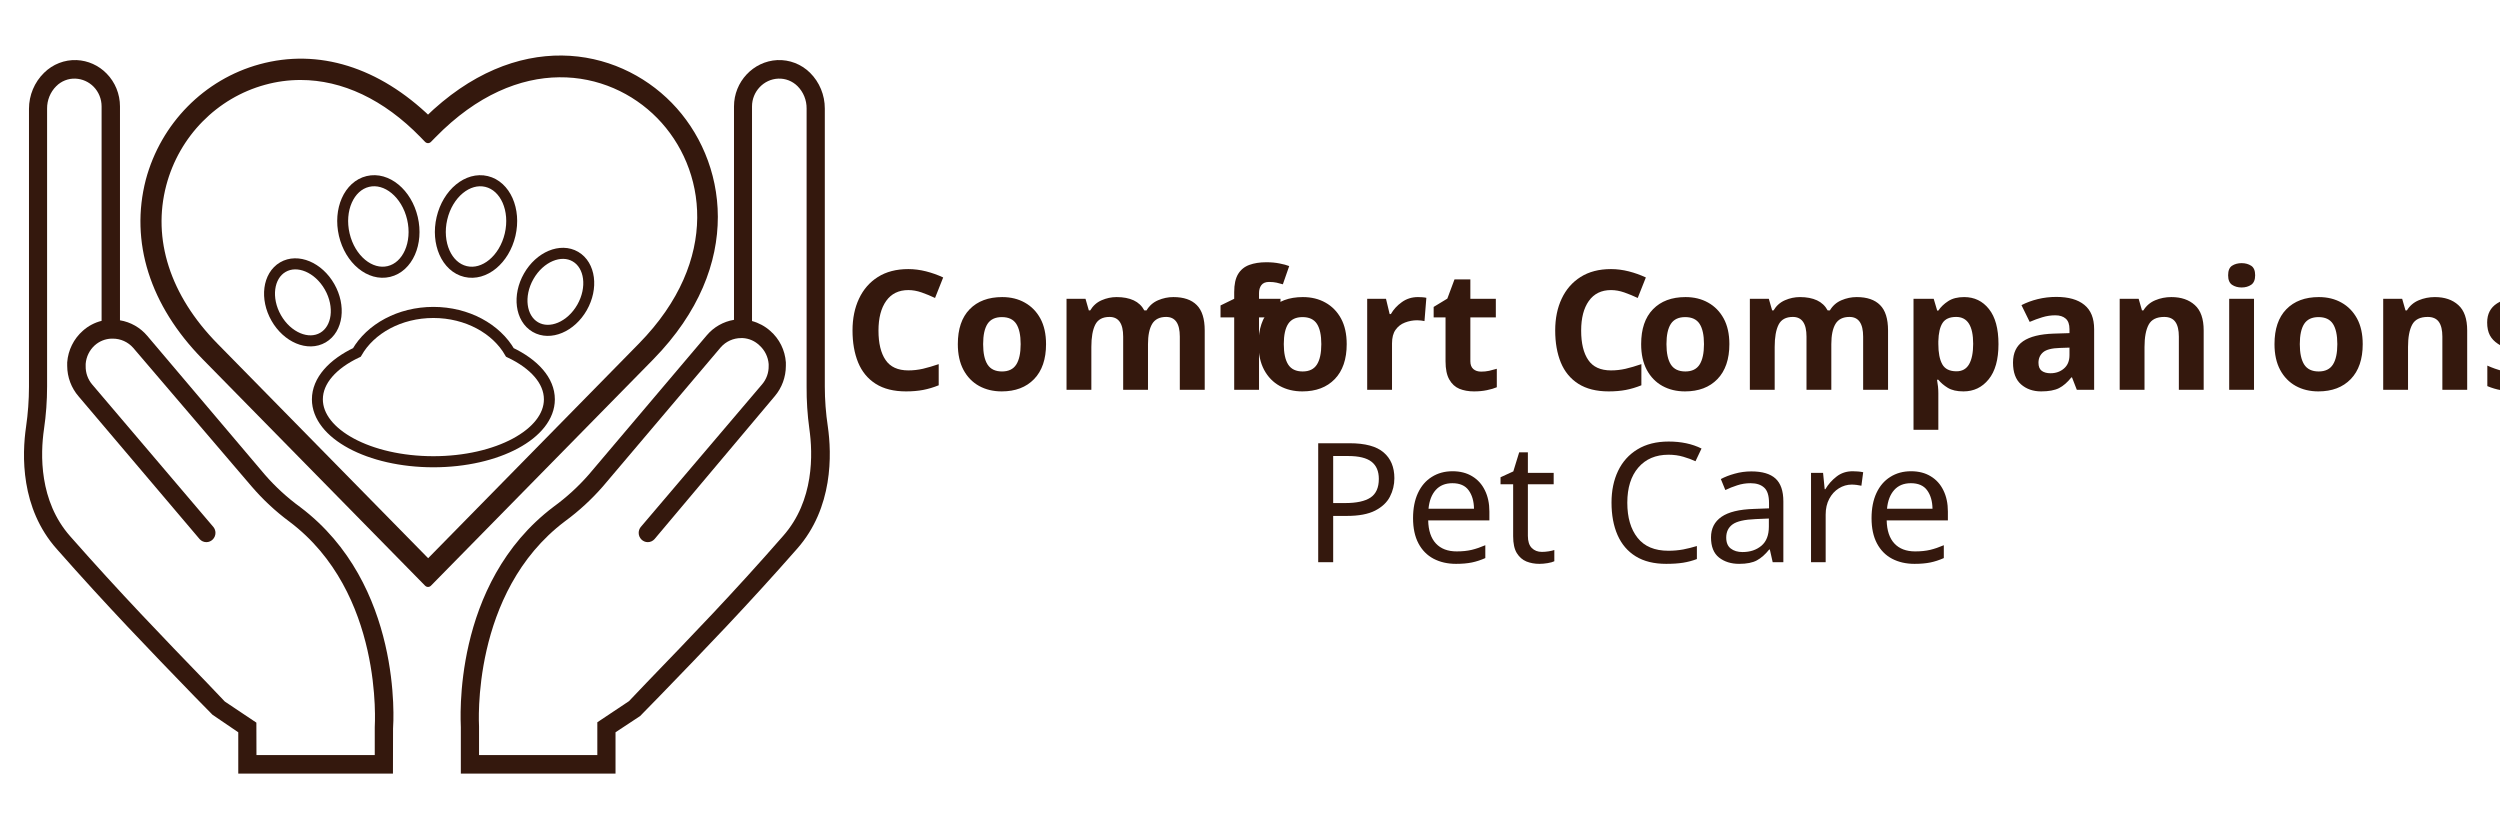
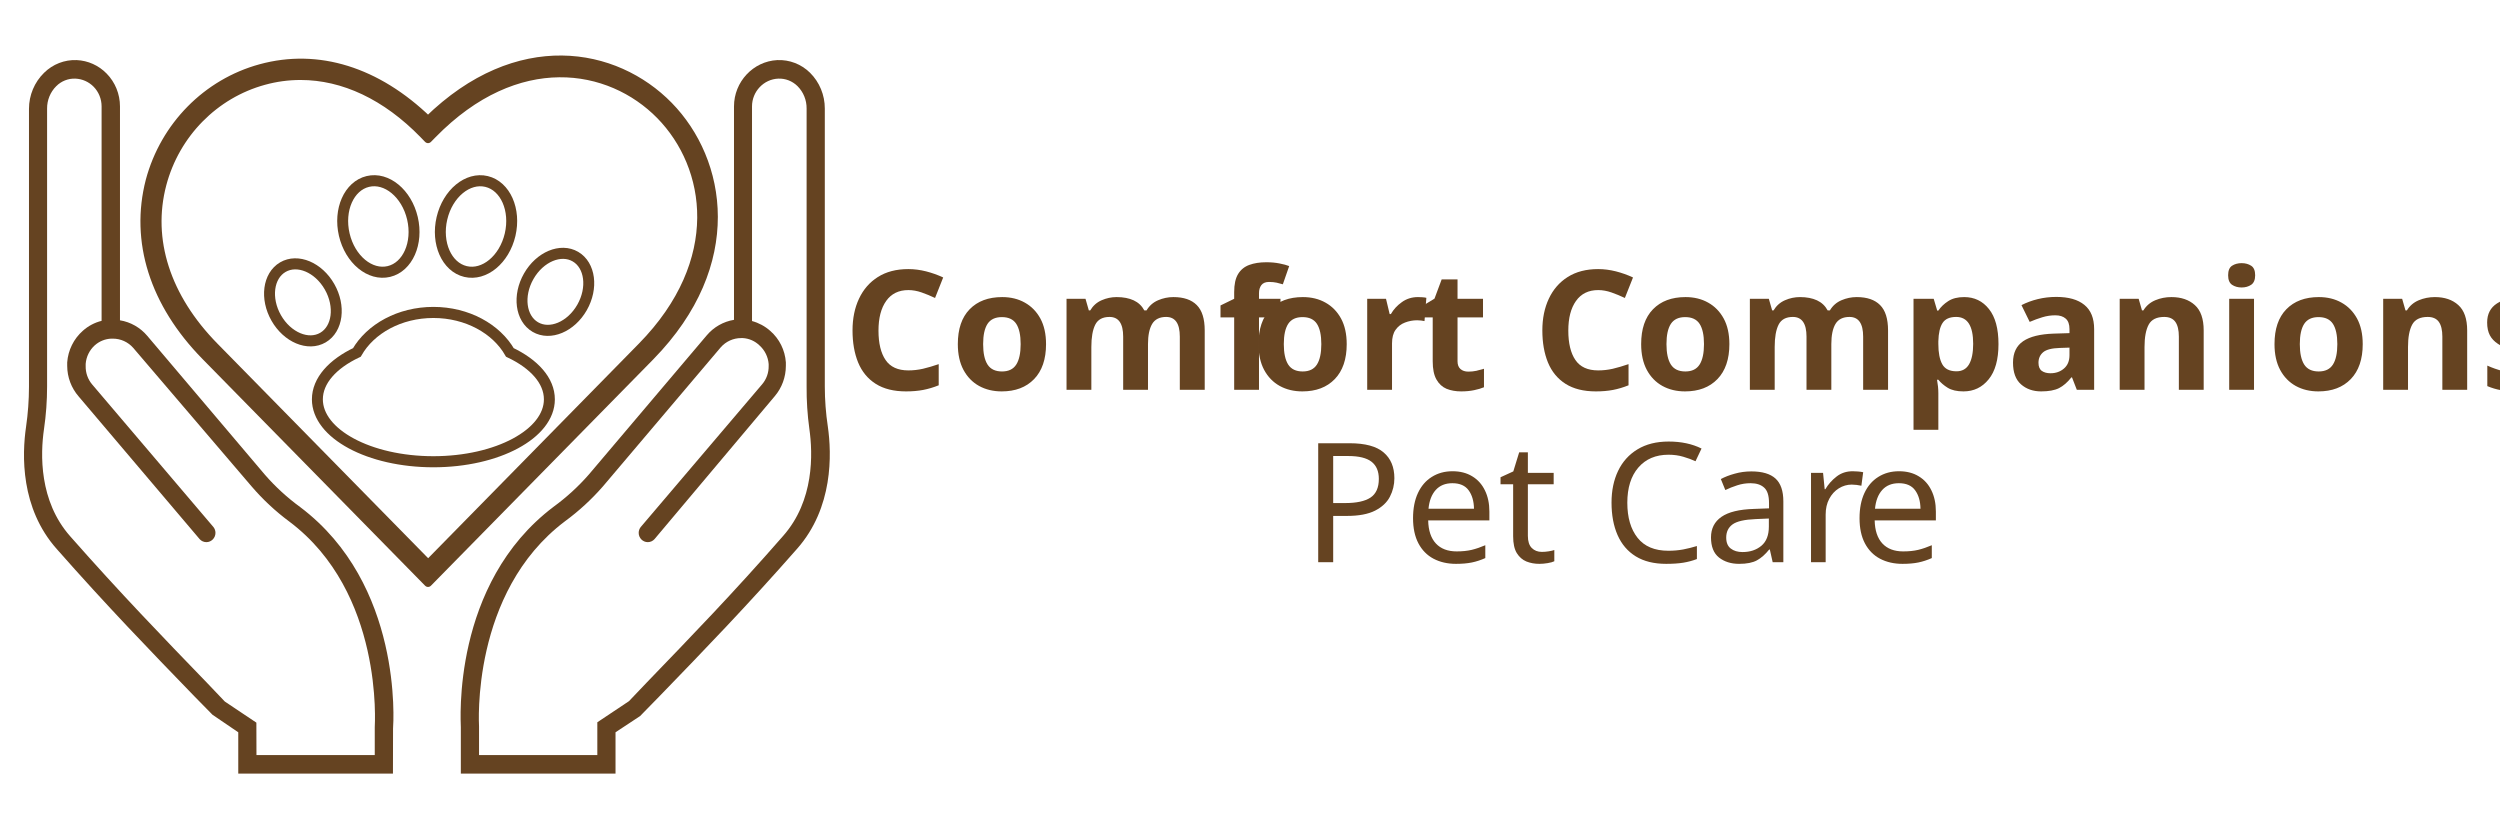
<svg xmlns="http://www.w3.org/2000/svg" width="100%" height="100%" viewBox="0 0 300 100" version="1.1" xml:space="preserve" style="fill-rule:evenodd;clip-rule:evenodd;stroke-linejoin:round;stroke-miterlimit:2;">
  <g transform="matrix(1,0,0,1,-0.347171,0)">
    <g id="Comfort-Companions-logo-icon" transform="matrix(0.13103,0,0,0.133437,-0.837081,-9.46843)">
      <g id="Hands" transform="matrix(1,0,0,1,-2.25302,0)">
-         <path d="M575,766.667L433.333,766.667L433.333,725C433.333,720.417 424.583,596 518.417,526.583C530.214,518.149 541.031,508.422 550.667,497.583L658.5,372.583C664.915,365.11 673.776,360.147 683.5,358.583L683.5,166.667C683.475,144.545 701.07,126.062 723.167,125C734.265,124.522 745.087,128.622 753.083,136.333C761.797,144.79 766.704,156.44 766.667,168.583L766.667,418.583C766.683,430.58 767.603,442.558 769.417,454.417C773.083,479.417 774.417,527.583 741.333,564.417C695.5,615.667 656.667,655.083 615.583,696.75L597.5,714.917L575,729.5L575,766.667ZM450,750L558.333,750L558.333,720.5L587.333,701.5L603.5,684.833C644.417,643.167 683.083,604 728.5,552.917C757.083,521.167 755.75,478.917 752.5,456.5C750.737,443.912 749.902,431.211 750,418.5L750,168.5C750.07,160.954 747.058,153.697 741.667,148.417C736.978,143.858 730.618,141.417 724.083,141.667C710.717,142.157 699.991,153.292 700,166.667L700,359.667C706.157,361.298 711.86,364.32 716.667,368.5C725.053,375.633 730.222,385.852 731,396.833L731,400C730.994,410.007 727.384,419.685 720.833,427.25L610.667,555.833C609.09,557.542 606.868,558.514 604.543,558.514C599.972,558.514 596.21,554.753 596.21,550.181C596.21,548.263 596.872,546.403 598.083,544.917L709.167,416.667C713.211,412.072 715.384,406.12 715.25,400L715.25,398.333C714.724,391.914 711.737,385.939 706.917,381.667C702.792,377.698 697.381,375.332 691.667,375L690,375C682.878,374.991 676.081,378.025 671.333,383.333L563.5,508.333C553.06,520.091 541.35,530.655 528.583,539.833C442.25,603.833 450,723.167 450,724.333L450,750Z" style="fill:rgb(52,24,13);fill-rule:nonzero;" />
-         <path d="M371.167,766.667L229.5,766.667L229.5,729.5L205.917,713.75L189.25,697.083C148.167,655.417 109.333,616 63.25,564.667C29.917,527.833 31.417,479.917 35.167,454.667C36.912,442.801 37.804,430.826 37.833,418.833L37.833,168.833C37.826,156.598 42.827,144.877 51.667,136.417C59.624,128.688 70.416,124.558 81.5,125C91.831,125.433 101.627,129.75 108.917,137.083C116.774,144.916 121.186,155.572 121.167,166.667L121.167,359C130.891,360.564 139.752,365.526 146.167,373L254,498C263.635,508.839 274.452,518.566 286.25,527C380.083,596.417 371.667,720.833 371.25,726.083L371.167,766.667ZM246.167,750L354.5,750L354.5,725C354.5,723.167 362.833,603.833 276.25,540C263.574,530.772 251.973,520.15 241.667,508.333L133.333,383.833C128.566,378.503 121.734,375.467 114.583,375.5L113.083,375.5C107.549,375.74 102.257,377.857 98.083,381.5C93.263,385.773 90.276,391.747 89.75,398.167L89.75,400.083C89.599,406.152 91.709,412.064 95.667,416.667L206.75,544.917C207.961,546.403 208.623,548.263 208.623,550.181C208.623,554.753 204.862,558.514 200.29,558.514C197.965,558.514 195.743,557.542 194.167,555.833L83.333,427.5C76.606,419.918 72.871,410.136 72.833,400L72.833,396.833C73.662,385.842 78.82,375.616 87.167,368.417C92.082,364.099 97.974,361.039 104.333,359.5L104.333,166.667C104.35,160.012 101.708,153.619 97,148.917C92.552,144.496 86.6,141.907 80.333,141.667C73.781,141.409 67.409,143.886 62.75,148.5C57.366,153.785 54.357,161.039 54.417,168.583L54.417,418.583C54.417,431.386 53.47,444.171 51.583,456.833C48.25,479.25 47,521.5 75.583,553.25C121.417,604.333 160.083,643.583 201,685.167L217.167,701.833L246.083,720.833L246.167,750Z" style="fill:rgb(52,24,13);fill-rule:nonzero;" />
+         <path d="M575,766.667L433.333,766.667L433.333,725C433.333,720.417 424.583,596 518.417,526.583C530.214,518.149 541.031,508.422 550.667,497.583L658.5,372.583C664.915,365.11 673.776,360.147 683.5,358.583L683.5,166.667C683.475,144.545 701.07,126.062 723.167,125C734.265,124.522 745.087,128.622 753.083,136.333C761.797,144.79 766.704,156.44 766.667,168.583L766.667,418.583C766.683,430.58 767.603,442.558 769.417,454.417C773.083,479.417 774.417,527.583 741.333,564.417C695.5,615.667 656.667,655.083 615.583,696.75L597.5,714.917L575,729.5L575,766.667ZM450,750L558.333,750L558.333,720.5L587.333,701.5L603.5,684.833C644.417,643.167 683.083,604 728.5,552.917C757.083,521.167 755.75,478.917 752.5,456.5C750.737,443.912 749.902,431.211 750,418.5L750,168.5C750.07,160.954 747.058,153.697 741.667,148.417C736.978,143.858 730.618,141.417 724.083,141.667C710.717,142.157 699.991,153.292 700,166.667L700,359.667C706.157,361.298 711.86,364.32 716.667,368.5C725.053,375.633 730.222,385.852 731,396.833L731,400C730.994,410.007 727.384,419.685 720.833,427.25L610.667,555.833C609.09,557.542 606.868,558.514 604.543,558.514C599.972,558.514 596.21,554.753 596.21,550.181C596.21,548.263 596.872,546.403 598.083,544.917L709.167,416.667C713.211,412.072 715.384,406.12 715.25,400L715.25,398.333C714.724,391.914 711.737,385.939 706.917,381.667C702.792,377.698 697.381,375.332 691.667,375L690,375C682.878,374.991 676.081,378.025 671.333,383.333L563.5,508.333C553.06,520.091 541.35,530.655 528.583,539.833C442.25,603.833 450,723.167 450,724.333L450,750Z" style="fill:rgb(101,67,33);fill-rule:nonzero;" />
+         <path d="M371.167,766.667L229.5,766.667L229.5,729.5L205.917,713.75L189.25,697.083C148.167,655.417 109.333,616 63.25,564.667C29.917,527.833 31.417,479.917 35.167,454.667C36.912,442.801 37.804,430.826 37.833,418.833L37.833,168.833C37.826,156.598 42.827,144.877 51.667,136.417C59.624,128.688 70.416,124.558 81.5,125C91.831,125.433 101.627,129.75 108.917,137.083C116.774,144.916 121.186,155.572 121.167,166.667L121.167,359C130.891,360.564 139.752,365.526 146.167,373L254,498C263.635,508.839 274.452,518.566 286.25,527C380.083,596.417 371.667,720.833 371.25,726.083L371.167,766.667ZM246.167,750L354.5,750L354.5,725C354.5,723.167 362.833,603.833 276.25,540C263.574,530.772 251.973,520.15 241.667,508.333L133.333,383.833C128.566,378.503 121.734,375.467 114.583,375.5L113.083,375.5C107.549,375.74 102.257,377.857 98.083,381.5C93.263,385.773 90.276,391.747 89.75,398.167L89.75,400.083C89.599,406.152 91.709,412.064 95.667,416.667L206.75,544.917C207.961,546.403 208.623,548.263 208.623,550.181C208.623,554.753 204.862,558.514 200.29,558.514C197.965,558.514 195.743,557.542 194.167,555.833L83.333,427.5C76.606,419.918 72.871,410.136 72.833,400L72.833,396.833C73.662,385.842 78.82,375.616 87.167,368.417C92.082,364.099 97.974,361.039 104.333,359.5L104.333,166.667C104.35,160.012 101.708,153.619 97,148.917C92.552,144.496 86.6,141.907 80.333,141.667C73.781,141.409 67.409,143.886 62.75,148.5C57.366,153.785 54.357,161.039 54.417,168.583L54.417,418.583C54.417,431.386 53.47,444.171 51.583,456.833C48.25,479.25 47,521.5 75.583,553.25C121.417,604.333 160.083,643.583 201,685.167L217.167,701.833L246.083,720.833L246.167,750Z" style="fill:rgb(101,67,33);fill-rule:nonzero;" />
      </g>
      <g transform="matrix(1,0,0,1,2.05392,-40.1592)">
        <g id="Heart" transform="matrix(0.711239,0,0,0.711239,115.726,89.5964)">
-           <path d="M398.25,767.083L111.583,480.417C44.917,413.75 19.917,335.083 40,258.833C58.877,189.536 113.304,135.301 182.667,116.667C256.667,96.75 332.667,120.167 398.25,182.417C513.5,71.75 639.417,94.833 708.333,164.083C777.25,233.333 801.417,363.583 684.667,480.75L398.25,767.083ZM234.167,126.083C218.237,126.064 202.375,128.165 187,132.333C123.246,149.483 73.273,199.423 56.083,263.167C37.25,333.333 61.167,406.417 123.417,468.583L398.417,743.583L673.417,468.583C781.75,360.25 761.917,240.667 697.167,175.833C632.417,111 512.917,90.833 404.167,200L398.25,205.917L392.417,200C344.083,151.25 289.25,126.083 234.167,126.083Z" style="fill:rgb(52,24,13);fill-rule:nonzero;stroke:rgb(52,24,13);stroke-width:10.63px;" />
+           <path d="M398.25,767.083L111.583,480.417C44.917,413.75 19.917,335.083 40,258.833C58.877,189.536 113.304,135.301 182.667,116.667C256.667,96.75 332.667,120.167 398.25,182.417C513.5,71.75 639.417,94.833 708.333,164.083C777.25,233.333 801.417,363.583 684.667,480.75L398.25,767.083ZM234.167,126.083C218.237,126.064 202.375,128.165 187,132.333C123.246,149.483 73.273,199.423 56.083,263.167C37.25,333.333 61.167,406.417 123.417,468.583L398.417,743.583L673.417,468.583C781.75,360.25 761.917,240.667 697.167,175.833C632.417,111 512.917,90.833 404.167,200L398.25,205.917L392.417,200C344.083,151.25 289.25,126.083 234.167,126.083Z" style="fill:rgb(101,67,33);fill-rule:nonzero;stroke:rgb(101,67,33);stroke-width:10.63px;" />
        </g>
        <g id="Paw-Print" transform="matrix(0.690947,0,0,0.687166,123.617,125.003)">
-           <path d="M507.031,441.031C489.078,410.094 450.437,388.688 405.625,388.688C360.813,388.688 322.172,410.094 304.219,441.031C272.141,456 251.875,477.938 251.875,502.406C251.875,547.516 320.703,584.078 405.625,584.078C490.547,584.078 559.375,547.516 559.375,502.406C559.375,477.937 539.109,456 507.031,441.031Z" style="fill:none;fill-rule:nonzero;stroke:rgb(52,24,13);stroke-width:14.51px;stroke-linejoin:miter;stroke-miterlimit:10;" />
+           <path d="M507.031,441.031C489.078,410.094 450.437,388.688 405.625,388.688C360.813,388.688 322.172,410.094 304.219,441.031C272.141,456 251.875,477.938 251.875,502.406C251.875,547.516 320.703,584.078 405.625,584.078C490.547,584.078 559.375,547.516 559.375,502.406C559.375,477.937 539.109,456 507.031,441.031Z" style="fill:none;fill-rule:nonzero;stroke:rgb(101,67,33);stroke-width:14.51px;stroke-linejoin:miter;stroke-miterlimit:10;" />
          <g transform="matrix(0.230729,-0.973018,0.973018,0.230729,86.7656,662.156)">
-             <ellipse cx="462.141" cy="276.203" rx="60.547" ry="46.437" style="fill:none;stroke:rgb(52,24,13);stroke-width:14.49px;stroke-linejoin:miter;stroke-miterlimit:10;" />
+             <ellipse cx="462.141" cy="276.203" rx="60.547" ry="46.437" style="fill:none;stroke:rgb(101,67,33);stroke-width:14.49px;stroke-linejoin:miter;stroke-miterlimit:10;" />
          </g>
          <g transform="matrix(0.973018,-0.230729,0.230729,0.973018,-54.75,84.2031)">
-             <ellipse cx="332.703" cy="276.203" rx="46.438" ry="60.547" style="fill:none;stroke:rgb(52,24,13);stroke-width:14.49px;stroke-linejoin:miter;stroke-miterlimit:10;" />
+             <ellipse cx="332.703" cy="276.203" rx="46.438" ry="60.547" style="fill:none;stroke:rgb(101,67,33);stroke-width:14.49px;stroke-linejoin:miter;stroke-miterlimit:10;" />
          </g>
          <g transform="matrix(0.866025,-0.5,0.5,0.866025,-156.578,166.641)">
-             <ellipse cx="232.672" cy="375.5" rx="40.813" ry="53.203" style="fill:none;stroke:rgb(52,24,13);stroke-width:14.48px;stroke-linejoin:miter;stroke-miterlimit:10;" />
+             <ellipse cx="232.672" cy="375.5" rx="40.813" ry="53.203" style="fill:none;stroke:rgb(101,67,33);stroke-width:14.48px;stroke-linejoin:miter;stroke-miterlimit:10;" />
          </g>
          <g transform="matrix(0.5,-0.866025,0.866025,0.5,-29.5938,672.188)">
-             <ellipse cx="567.328" cy="361.734" rx="53.203" ry="40.813" style="fill:none;stroke:rgb(52,24,13);stroke-width:14.48px;stroke-linejoin:miter;stroke-miterlimit:10;" />
+             <ellipse cx="567.328" cy="361.734" rx="53.203" ry="40.813" style="fill:none;stroke:rgb(101,67,33);stroke-width:14.48px;stroke-linejoin:miter;stroke-miterlimit:10;" />
          </g>
        </g>
      </g>
    </g>
    <g transform="matrix(1,0,0,1,0,12.2317)">
      <g transform="matrix(0.625,0,0,0.625,94.3244,-66.7434)">
-         <text x="11.462px" y="162.055px" style="font-family:'Nunito-Bold', 'Nunito';font-weight:700;font-size:32px;fill:rgb(52,24,13);">C<tspan x="32.102px " y="162.055px ">o</tspan>mf<tspan x="89.83px 108.262px 121.702px " y="162.055px 162.055px 162.055px ">ort</tspan> C<tspan x="163.302px " y="162.055px ">o</tspan>mpanions</text>
+         <g>
+           <g transform="matrix(1,0,0,1,11.462,162.055)">
+             <text x="0px" y="0px" style="font-family:'Nunito-Bold', 'Nunito';font-weight:700;font-size:32px;fill:rgb(101,67,33);">C</text>
+           </g>
+           <g transform="matrix(1,0,0,1,32.102,162.055)">
+             <text x="0px" y="0px" style="font-family:'Nunito-Bold', 'Nunito';font-weight:700;font-size:32px;fill:rgb(101,67,33);">omf</text>
+           </g>
+           <g transform="matrix(1,0,0,1,89.83,162.055)">
+             <text x="0px" y="0px" style="font-family:'Nunito-Bold', 'Nunito';font-weight:700;font-size:32px;fill:rgb(101,67,33);">or<tspan x="31.872px " y="0px ">t</tspan> C</text>
+           </g>
+           <g transform="matrix(1,0,0,1,163.302,162.055)">
+             <text x="0px" y="0px" style="font-family:'Nunito-Bold', 'Nunito';font-weight:700;font-size:32px;fill:rgb(101,67,33);">ompanions</text>
+           </g>
+         </g>
      </g>
      <g transform="matrix(0.625,0,0,0.625,149.425,-46.049)">
-         <text x="11.462px" y="162.055px" style="font-family:'Nunito-Regular', 'Nunito';font-size:32px;fill:rgb(52,24,13);">P<tspan x="31.014px " y="162.055px ">e</tspan>t C<tspan x="88.518px 105.478px 116.742px " y="162.055px 162.055px 162.055px ">are</tspan>
-         </text>
+         <g>
+           <g transform="matrix(1,0,0,1,11.462,162.055)">
+             <text x="0px" y="0px" style="font-family:'Nunito-Regular', 'Nunito';font-size:32px;fill:rgb(101,67,33);">P</text>
+           </g>
+           <g transform="matrix(1,0,0,1,31.014,162.055)">
+             <text x="0px" y="0px" style="font-family:'Nunito-Regular', 'Nunito';font-size:32px;fill:rgb(101,67,33);">et C</text>
+           </g>
+           <g transform="matrix(1,0,0,1,88.518,162.055)">
+             <text x="0px" y="0px" style="font-family:'Nunito-Regular', 'Nunito';font-size:32px;fill:rgb(101,67,33);">ar<tspan x="28.224px " y="0px ">e</tspan>
+             </text>
+           </g>
+         </g>
      </g>
    </g>
  </g>
</svg>
